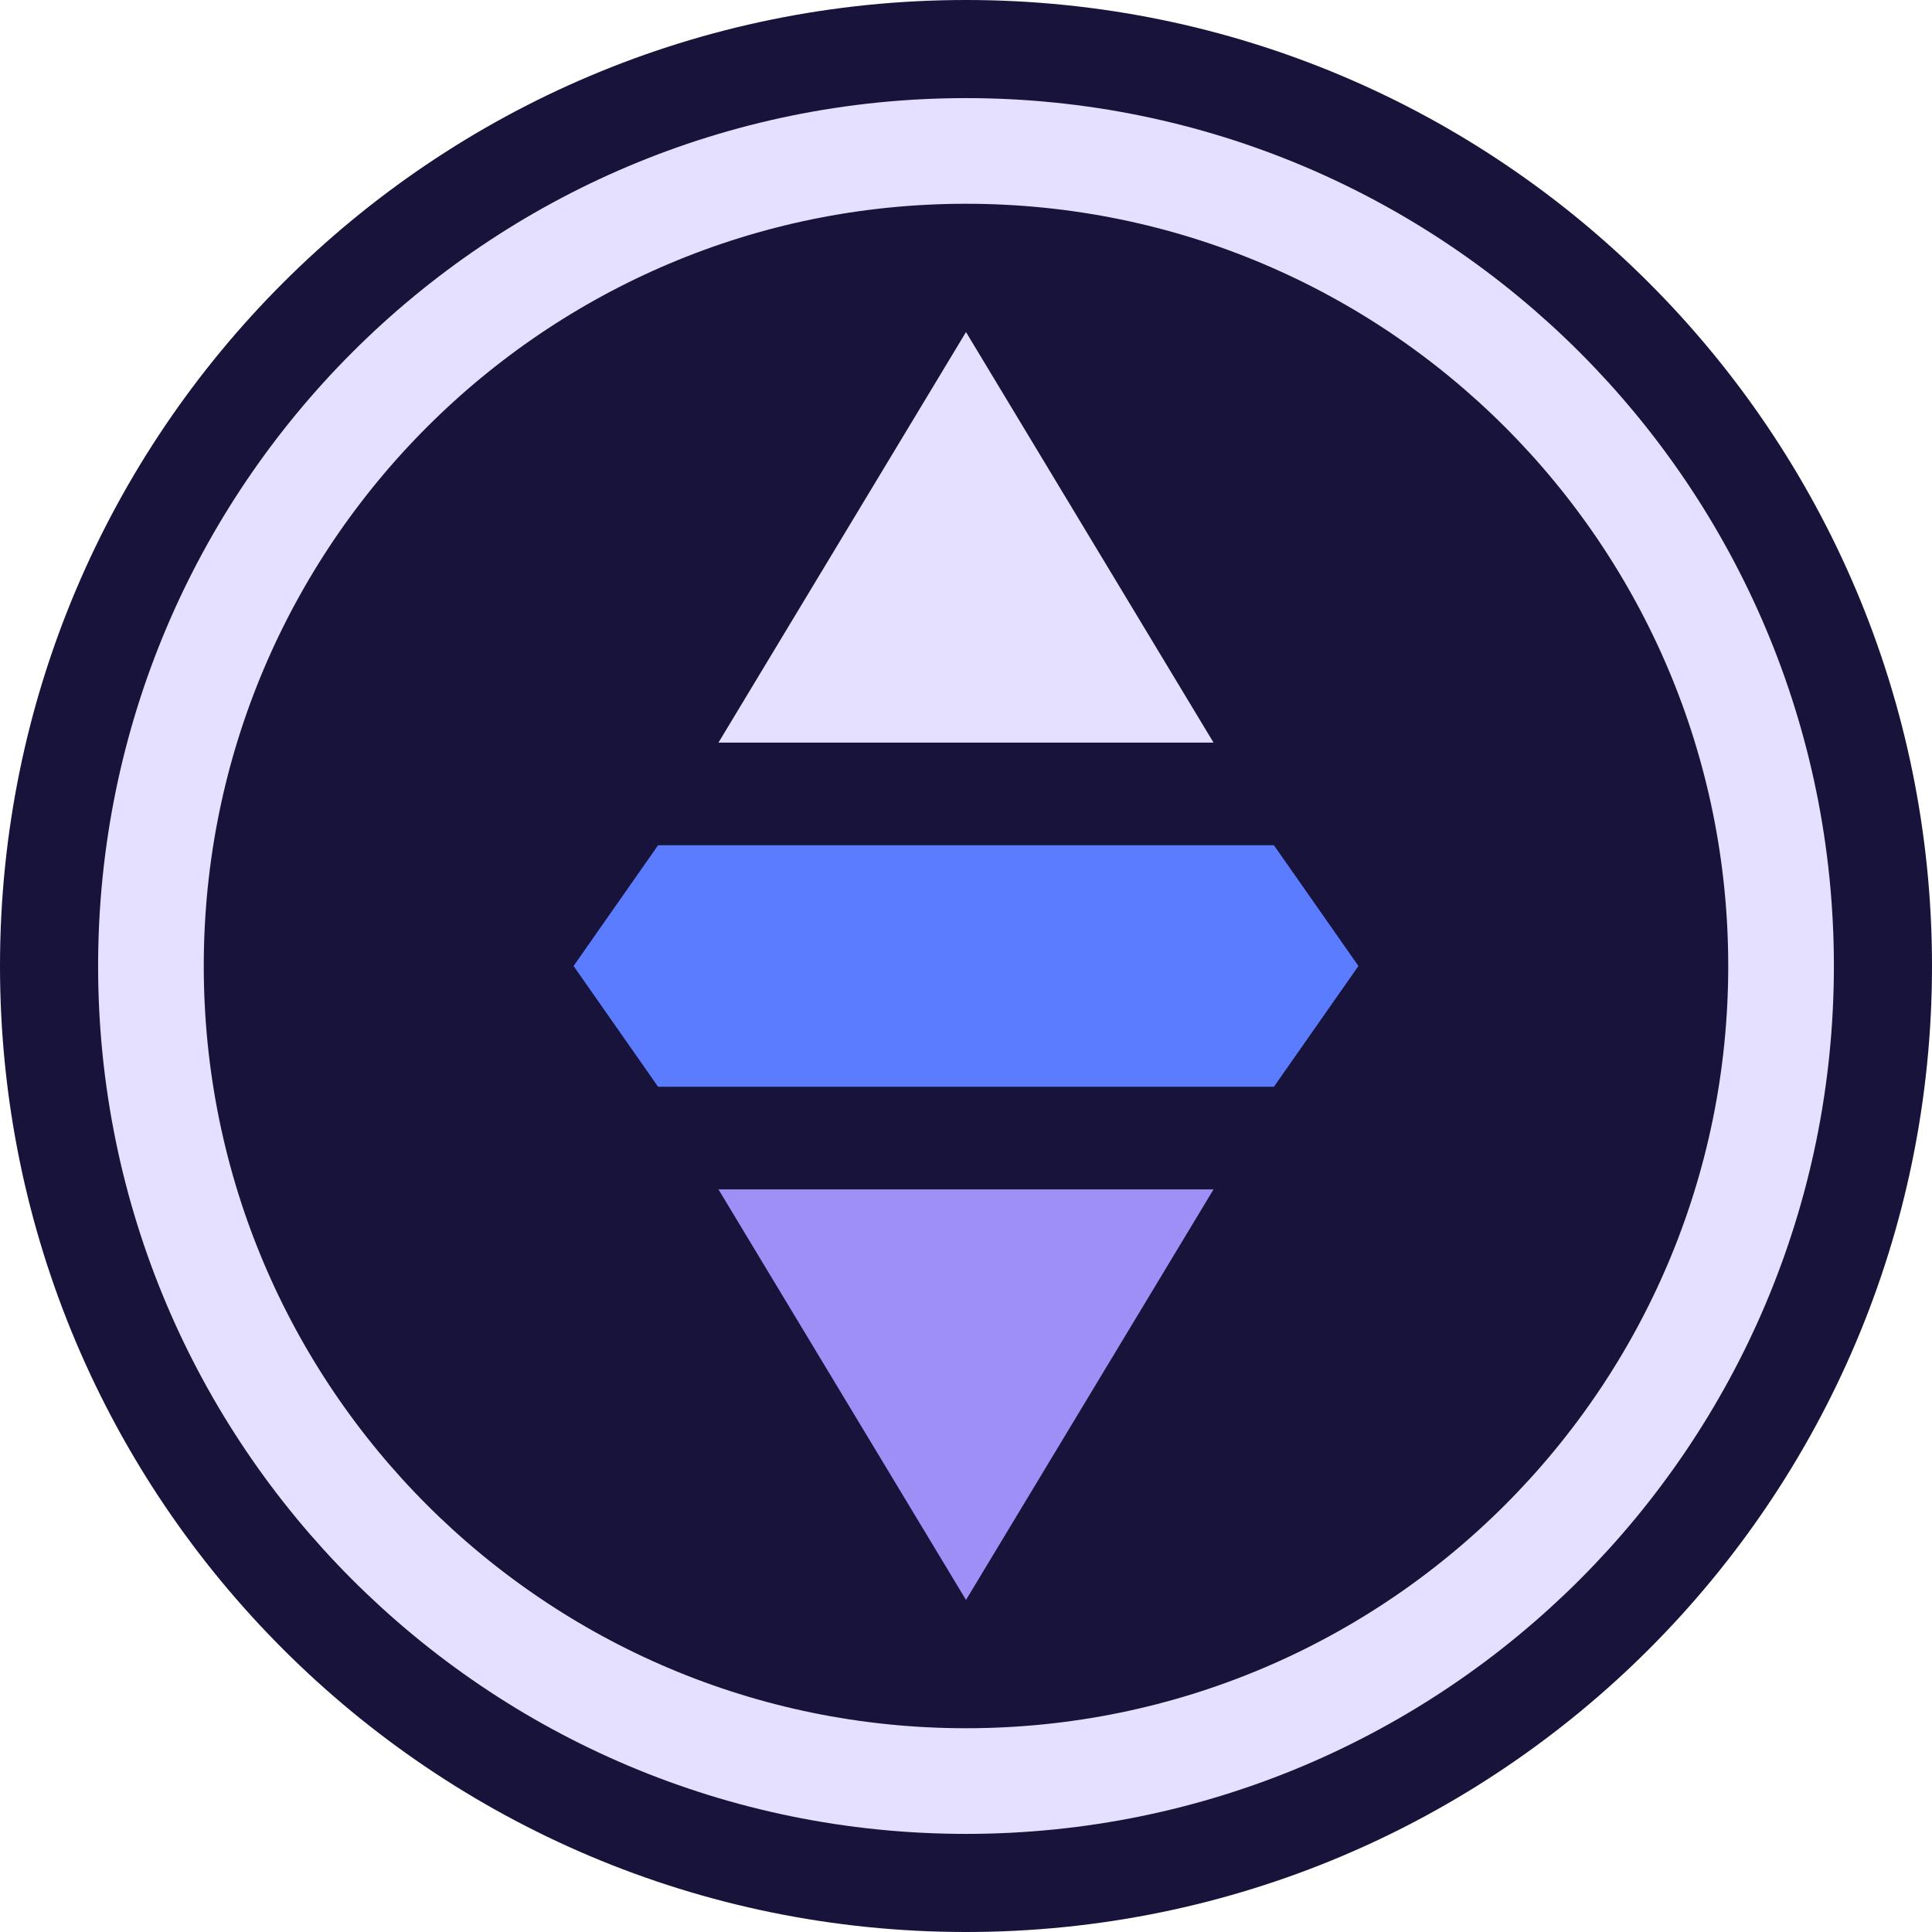
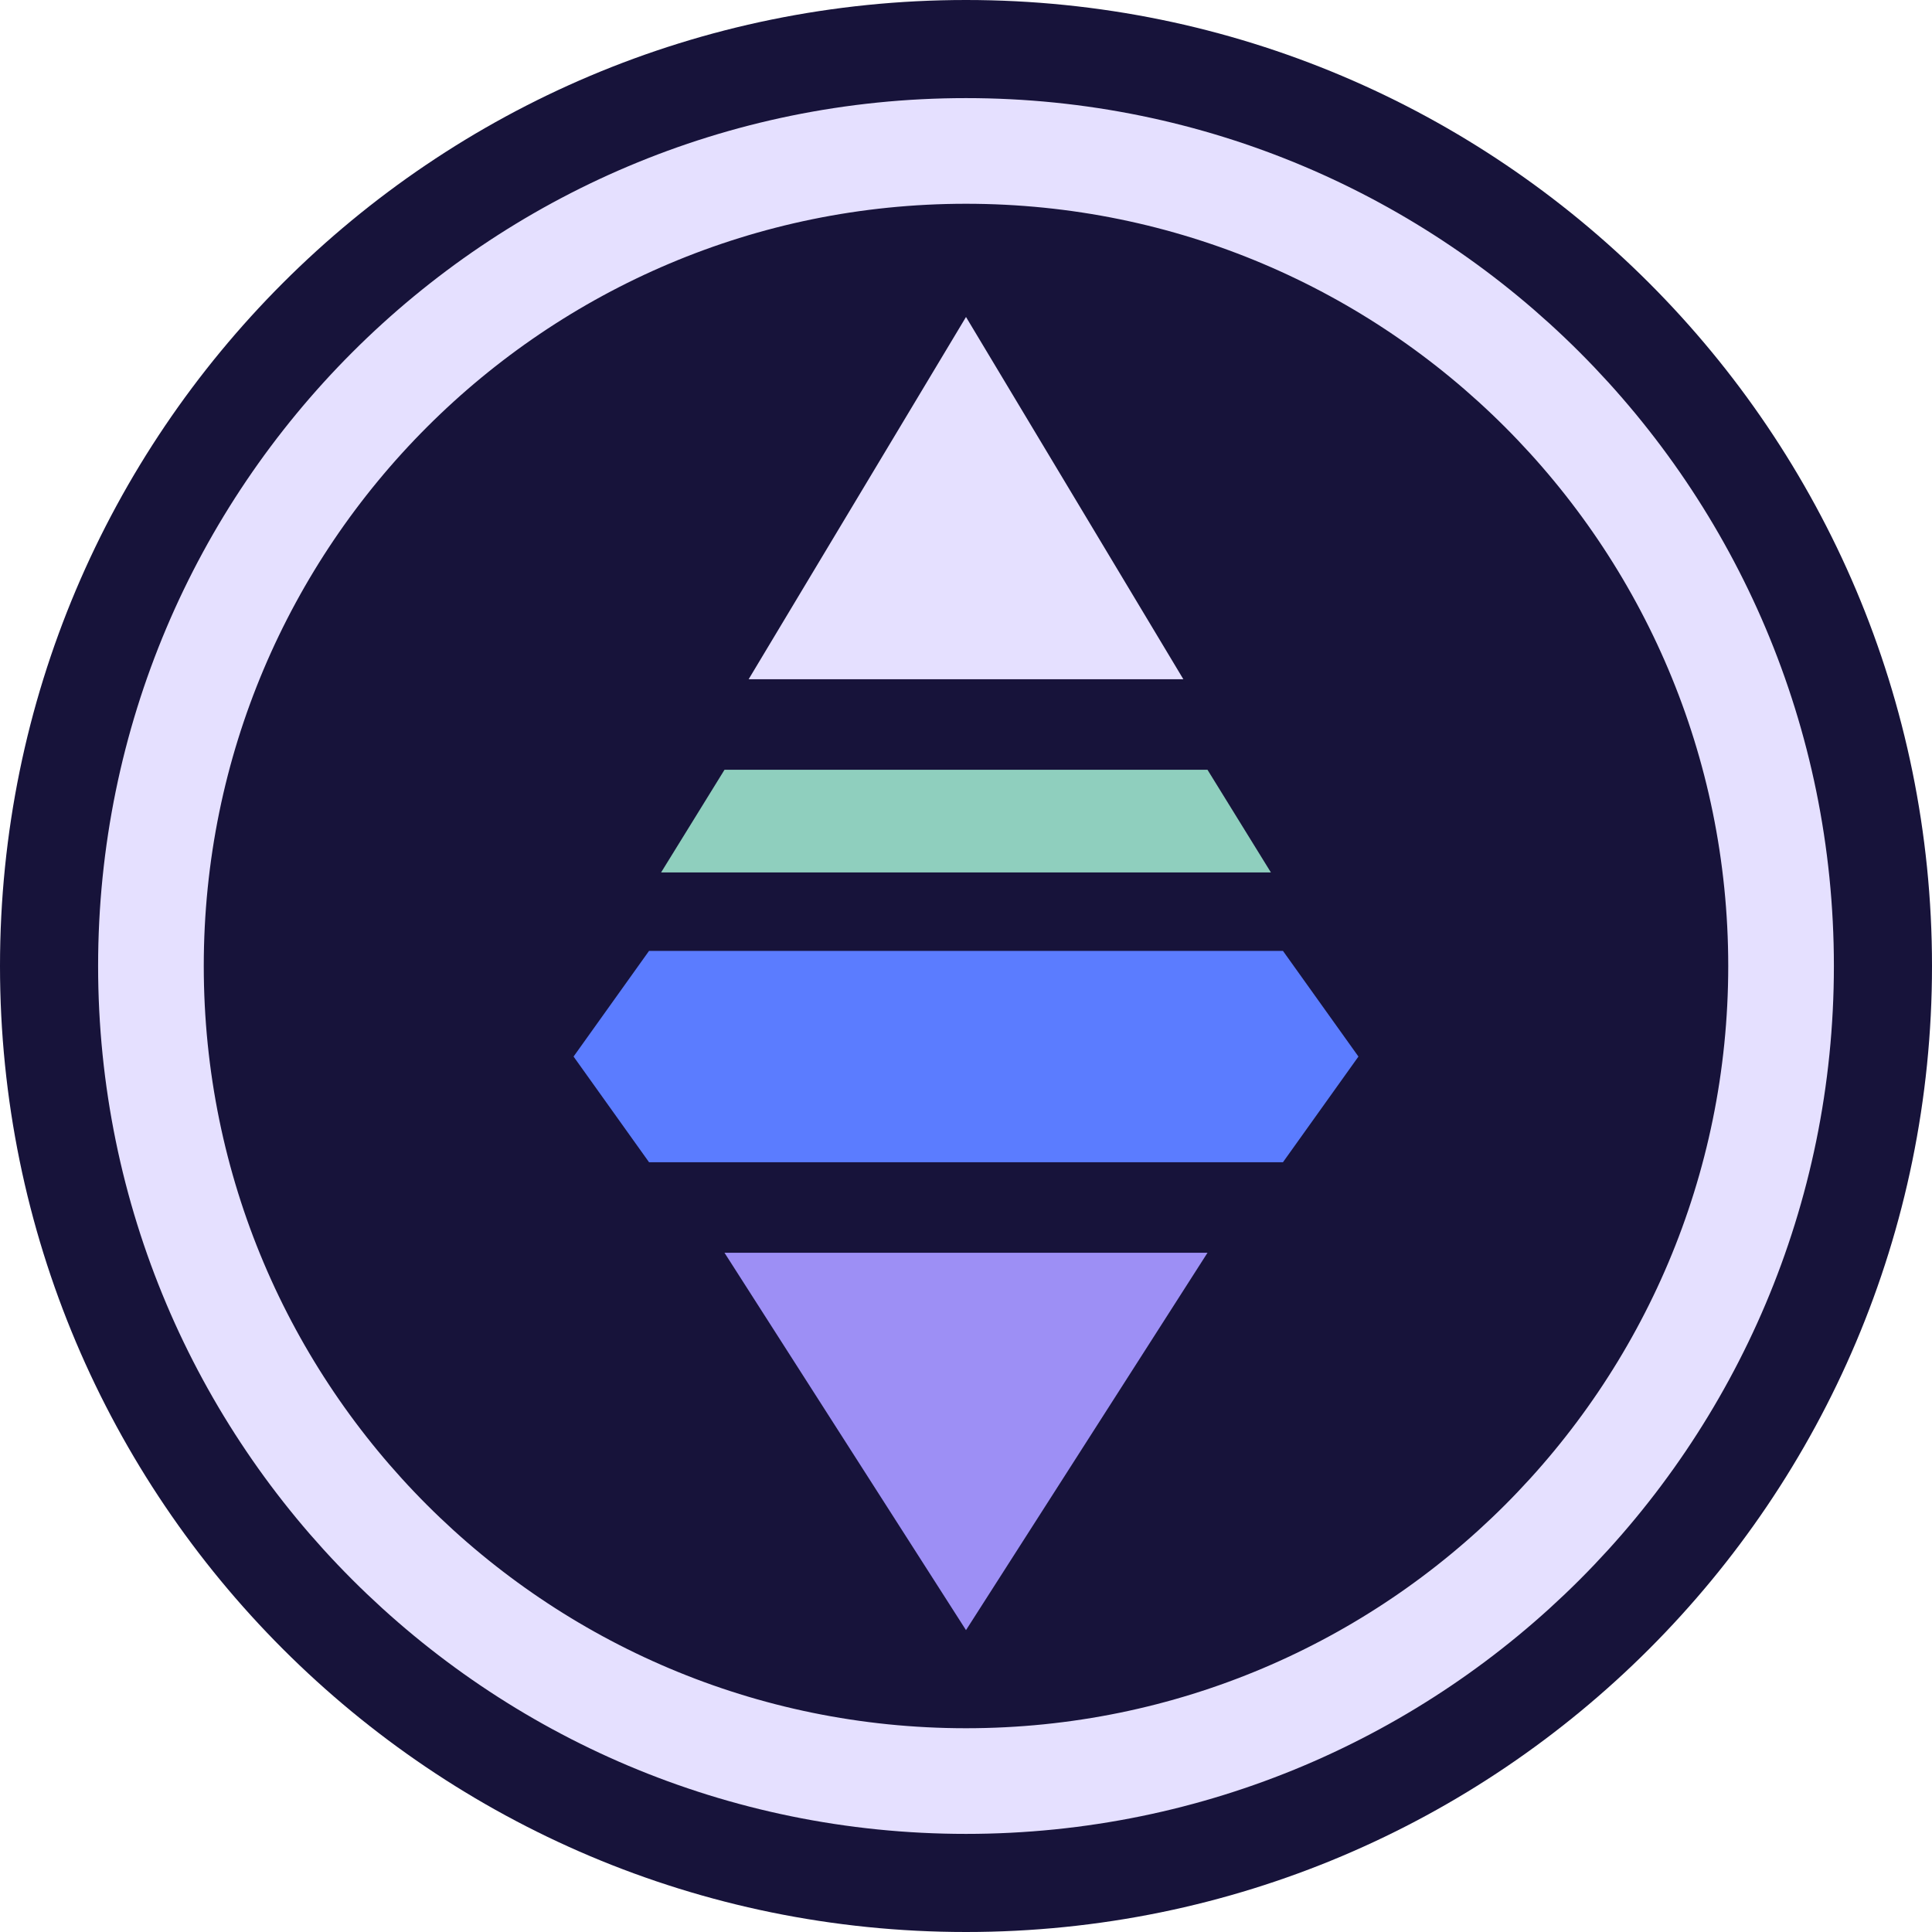
<svg xmlns="http://www.w3.org/2000/svg" viewBox="0 0 64 64">
  <circle cx="32" cy="32" r="32" fill="#17133a" />
  <circle cx="32" cy="32" r="27" fill="none" stroke="#e5e0ff" stroke-width="3.5" />
-   <path d="M32 11 40.2 24.6H23.8Z" fill="#e5e0ff" />
-   <path d="M21.8 28h20.4L45 32l-2.8 4H21.8L19 32Z" fill="#5b7cff" />
-   <path d="M23.8 39.4h16.4L32 53Z" fill="#9d8ff5" />
+   <path d="M32 10.5 39.2 22.5H24.8Z" fill="#e5e0ff" />
+   <path d="M24 25.5h16l2.1 3.4H21.9Z" fill="#8fcfbe" />
+   <path d="M21.5 31.5h21L45 35l-2.5 3.5h-21L19 35Z" fill="#5b7cff" />
+   <path d="M24 41.5h16L32 54Z" fill="#9d8ff5" />
</svg>
